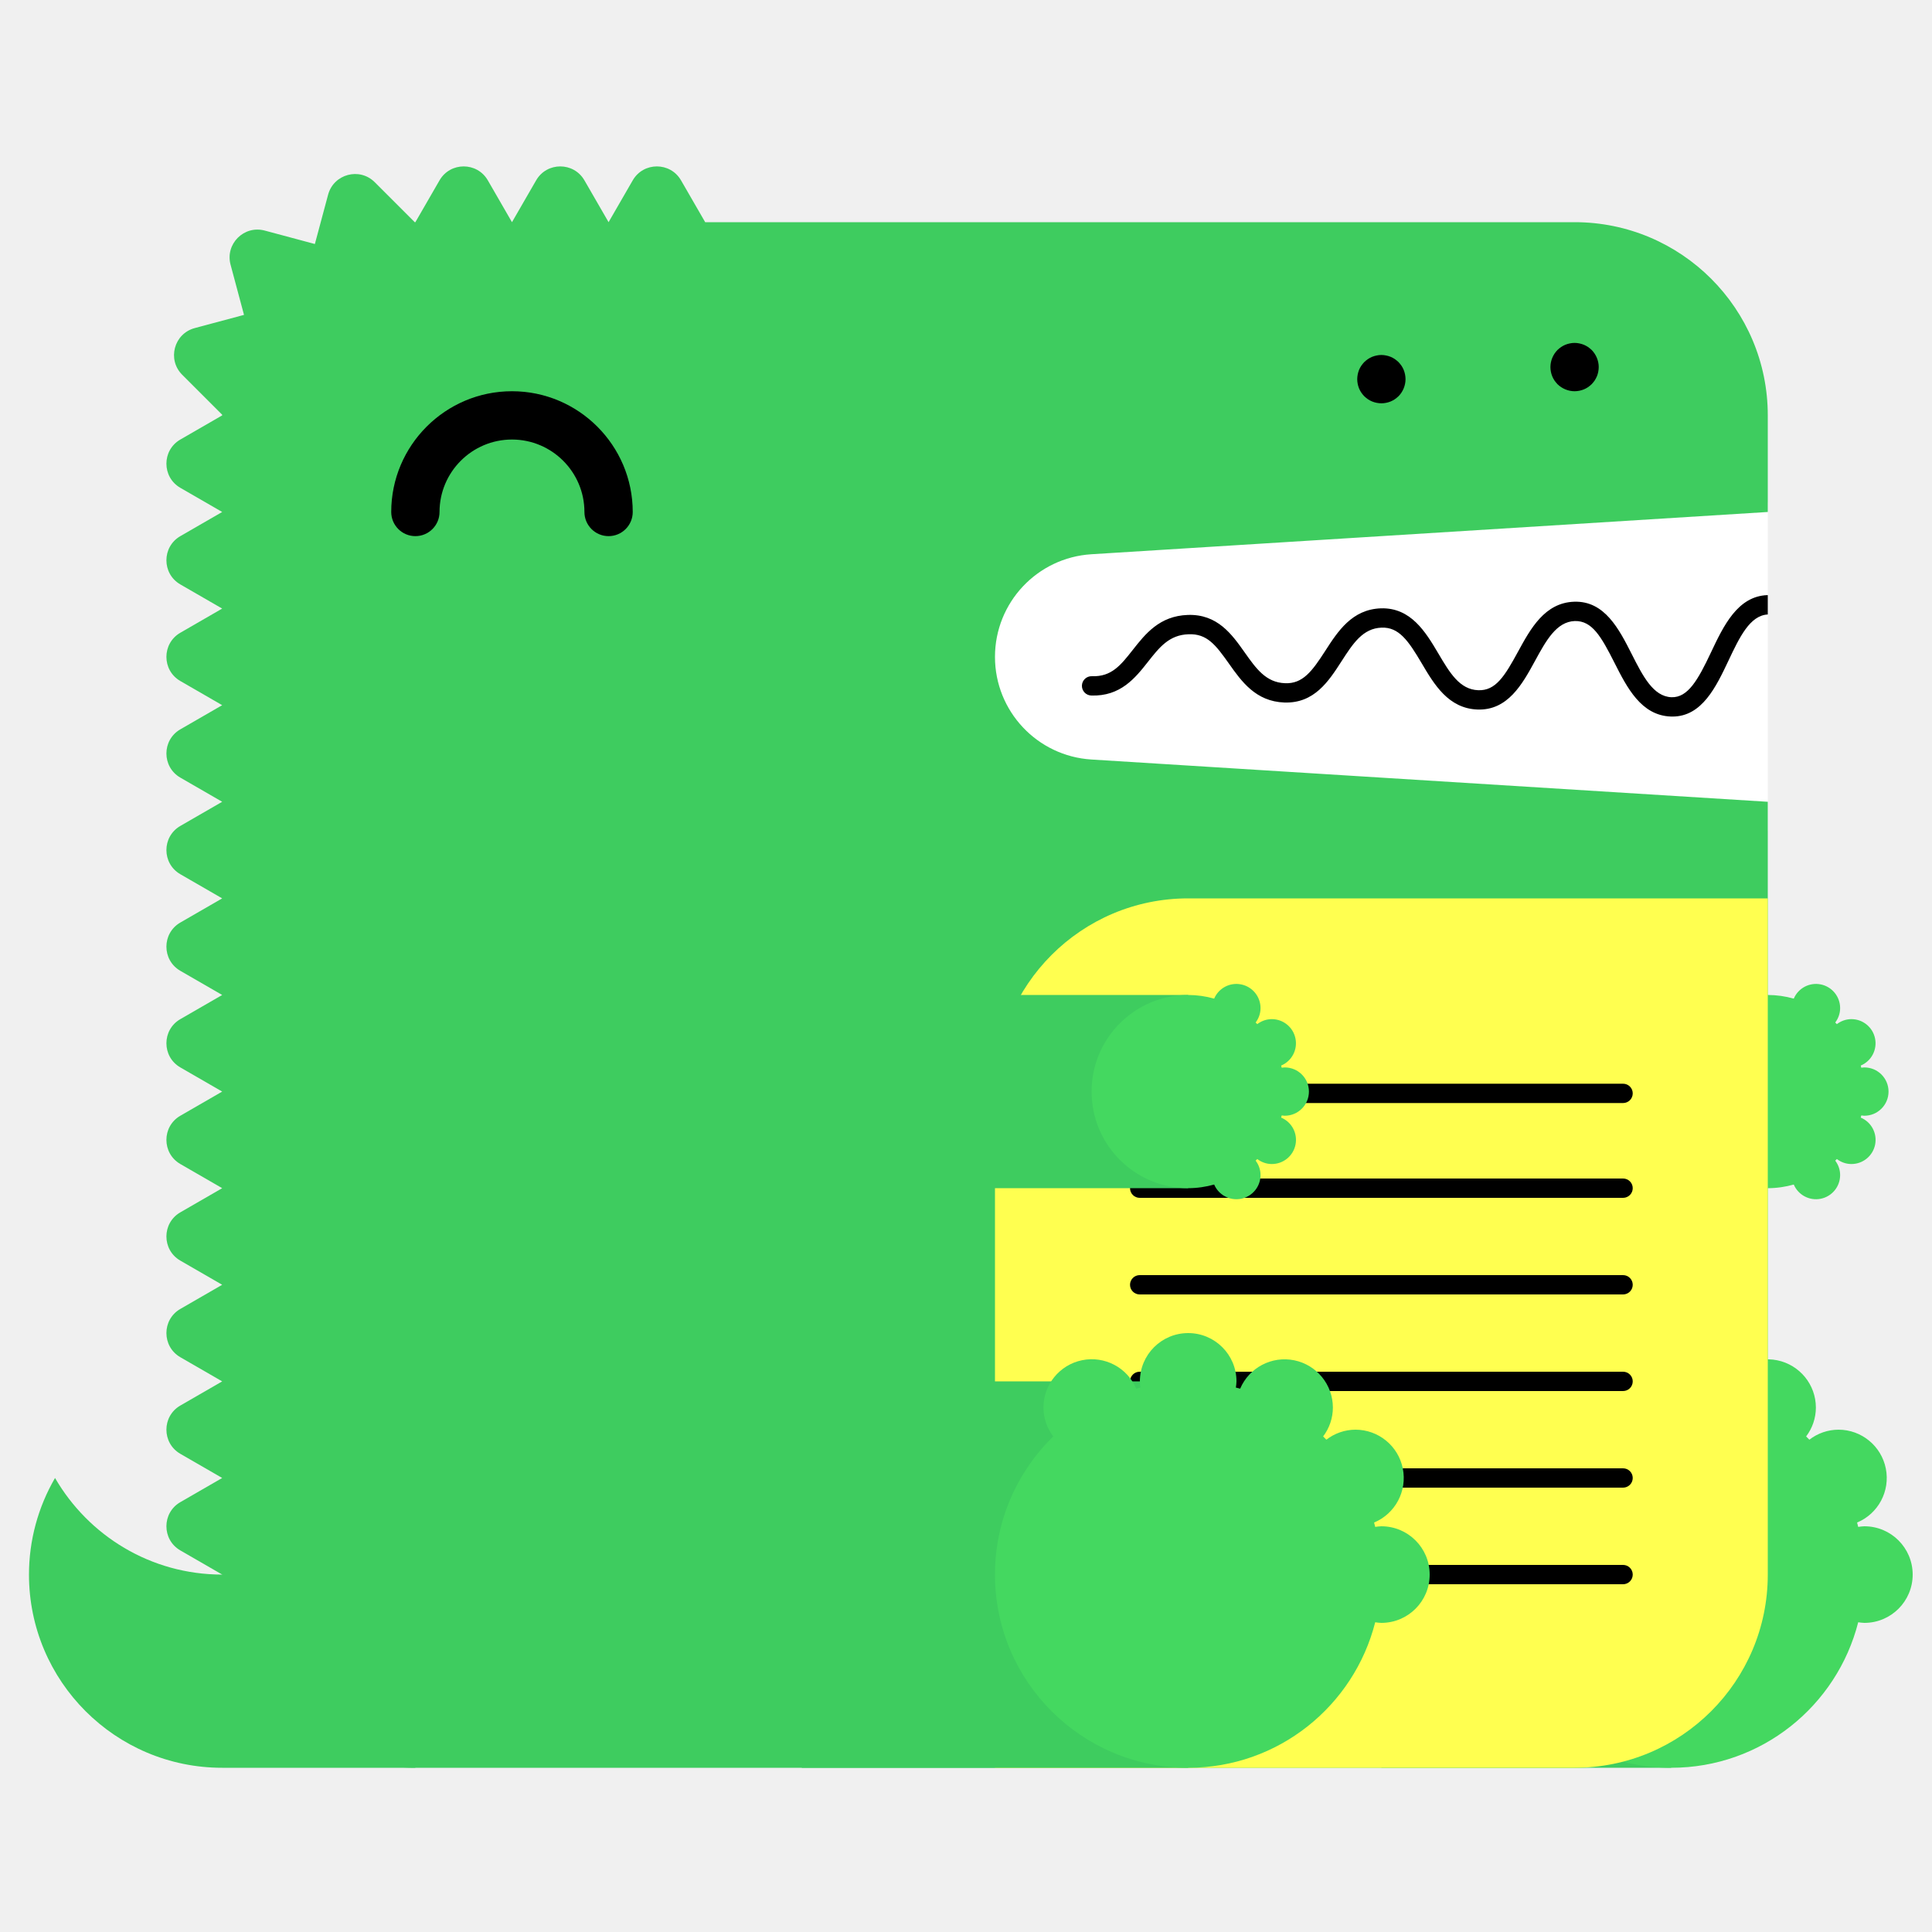
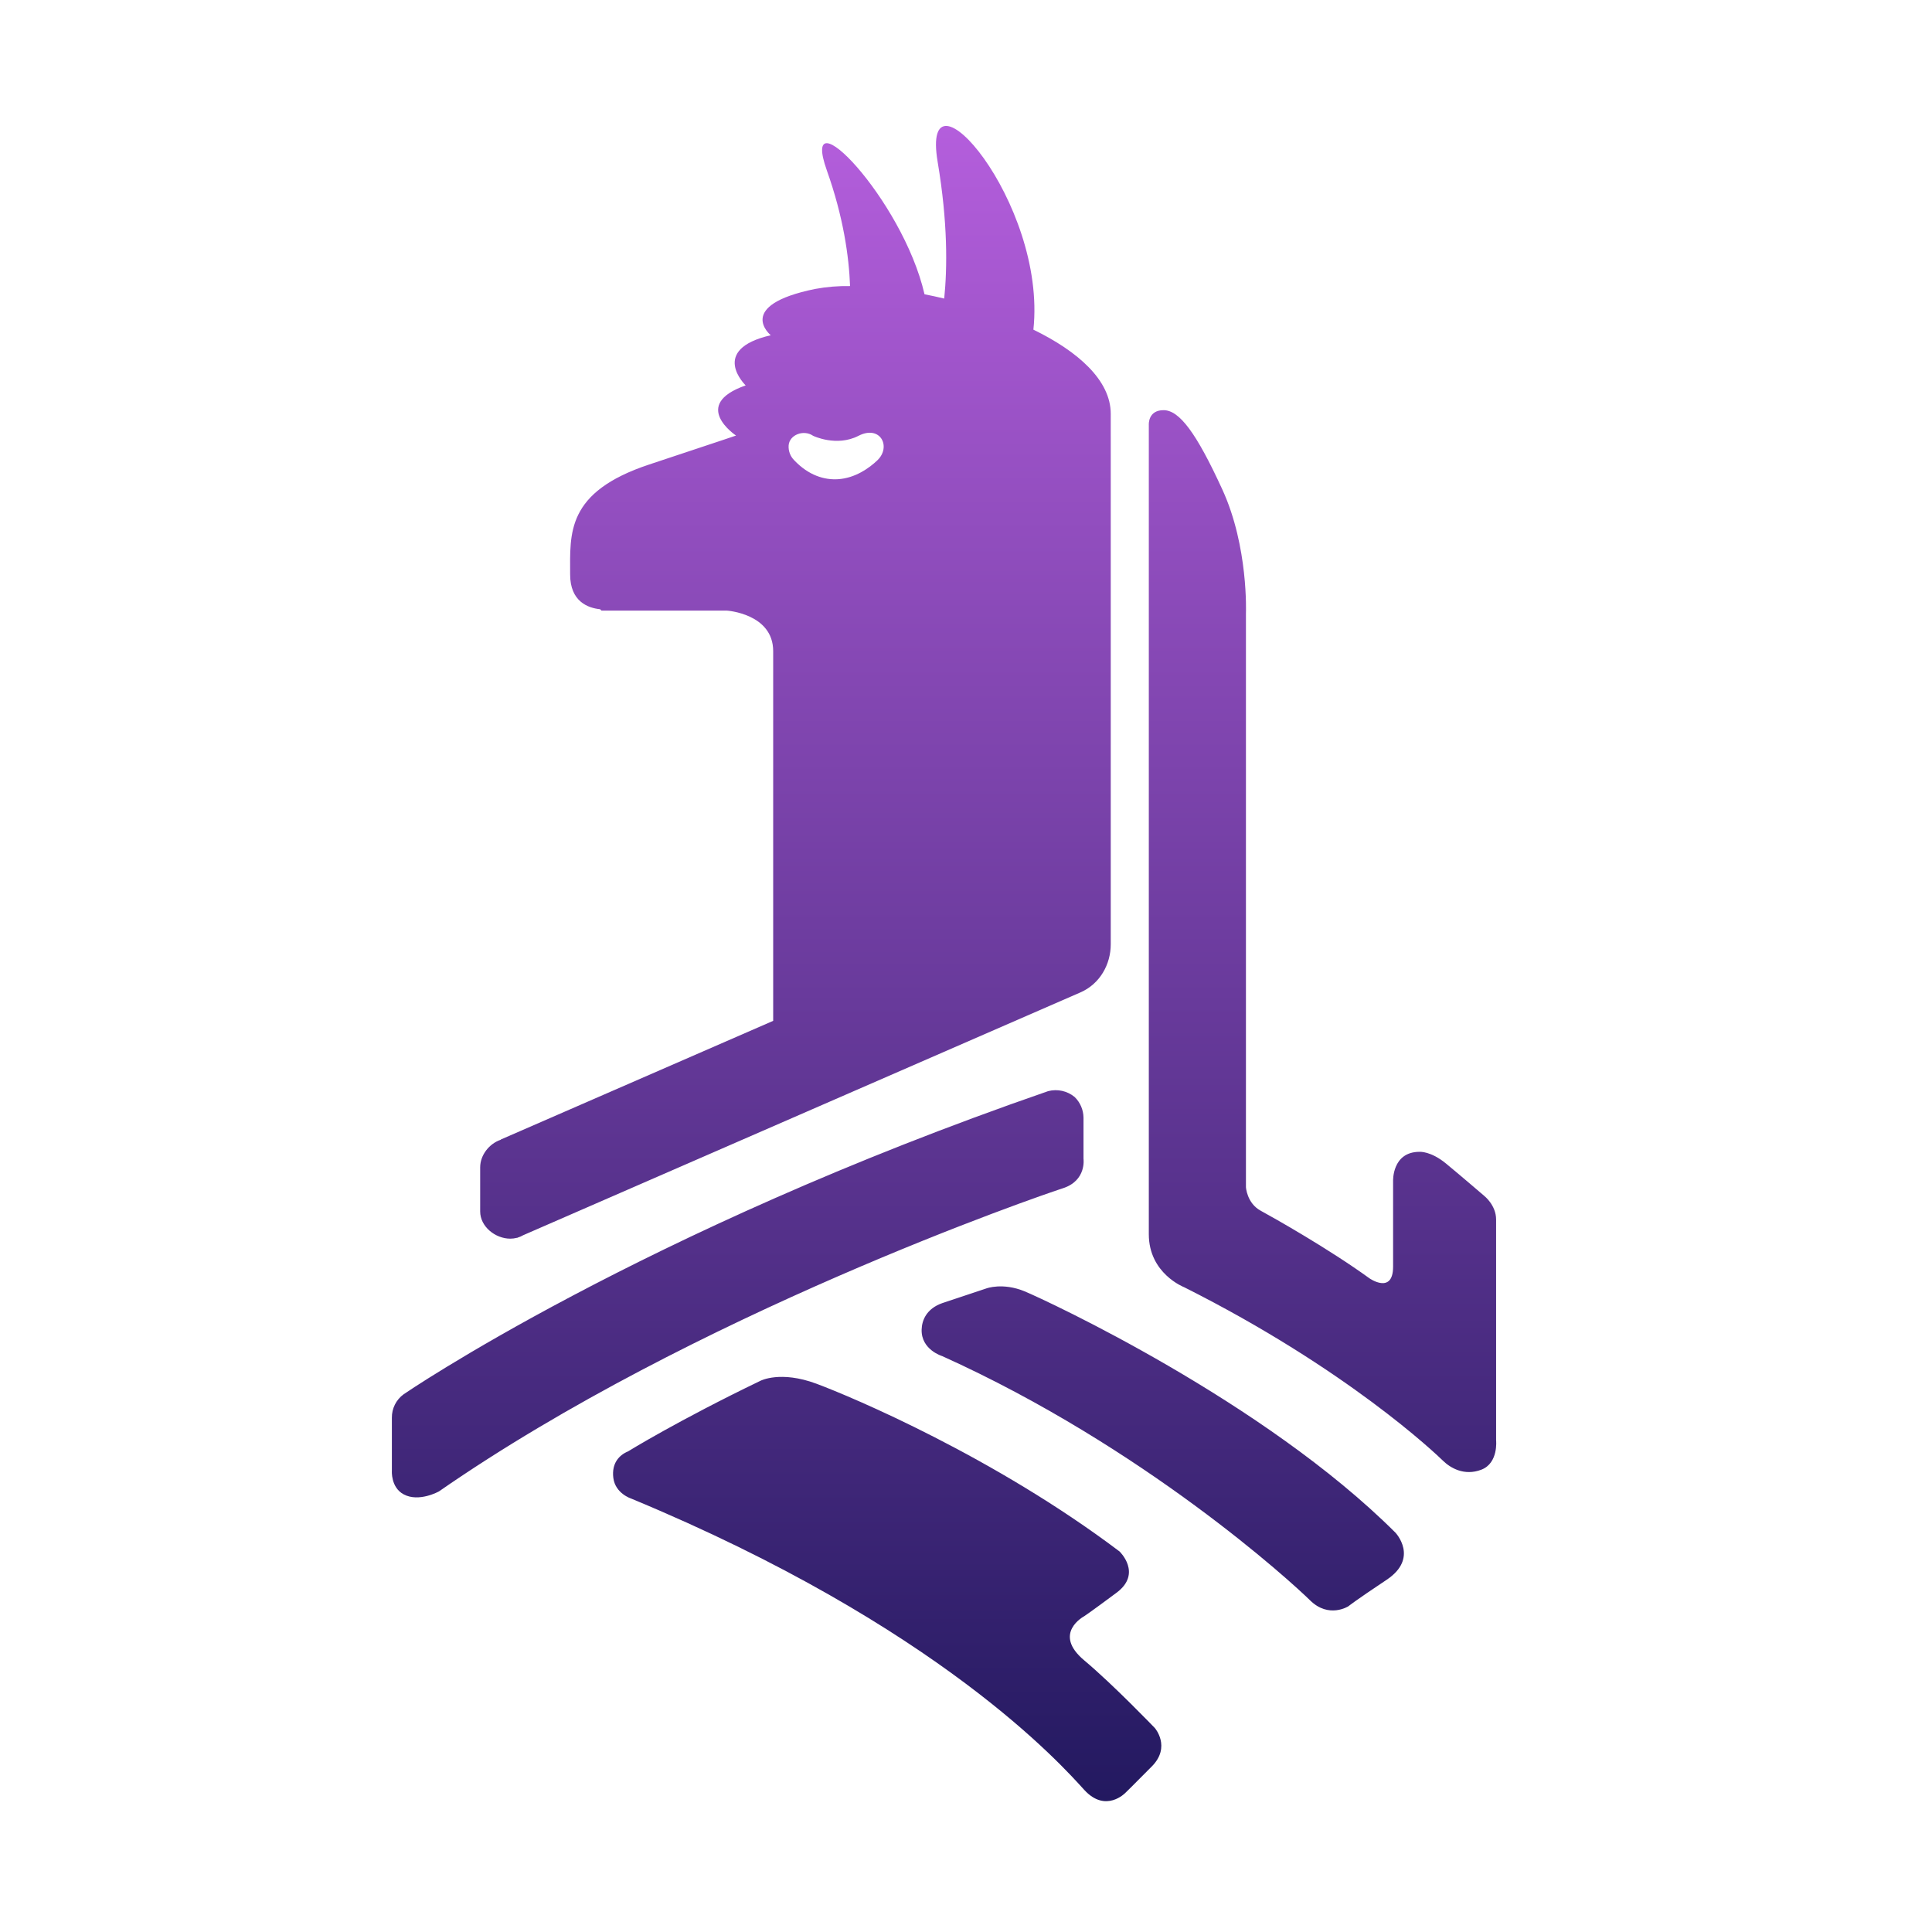
- <svg xmlns="http://www.w3.org/2000/svg" width="200" height="200" viewBox="0 0 200 200">
-   <g fill="none" fill-rule="evenodd">
-     <path fill="#FFF" d="M99 52h84v34H99z" />
-     <path d="M23 163c-7.398 0-13.843-4.027-17.303-10A19.886 19.886 0 0 0 3 163c0 11.046 8.954 20 20 20h20v-20H23z" fill="#3ECC5F" />
-     <path d="M112.98 57.376L183 53V43c0-11.046-8.954-20-20-20H73l-2.5-4.33c-1.112-1.925-3.889-1.925-5 0L63 23l-2.5-4.33c-1.111-1.925-3.889-1.925-5 0L53 23l-2.5-4.33c-1.111-1.925-3.889-1.925-5 0L43 23c-.022 0-.042.003-.065.003l-4.142-4.141c-1.57-1.571-4.252-.853-4.828 1.294l-1.369 5.104-5.192-1.392c-2.148-.575-4.111 1.389-3.535 3.536l1.39 5.193-5.102 1.367c-2.148.576-2.867 3.259-1.296 4.83l4.142 4.142c0 .021-.003.042-.003.064l-4.33 2.5c-1.925 1.111-1.925 3.889 0 5L23 53l-4.33 2.5c-1.925 1.111-1.925 3.889 0 5L23 63l-4.33 2.5c-1.925 1.111-1.925 3.889 0 5L23 73l-4.33 2.5c-1.925 1.111-1.925 3.889 0 5L23 83l-4.33 2.5c-1.925 1.111-1.925 3.889 0 5L23 93l-4.33 2.5c-1.925 1.111-1.925 3.889 0 5L23 103l-4.33 2.5c-1.925 1.111-1.925 3.889 0 5L23 113l-4.33 2.5c-1.925 1.111-1.925 3.889 0 5L23 123l-4.33 2.5c-1.925 1.111-1.925 3.889 0 5L23 133l-4.33 2.5c-1.925 1.111-1.925 3.889 0 5L23 143l-4.33 2.5c-1.925 1.111-1.925 3.889 0 5L23 153l-4.33 2.5c-1.925 1.111-1.925 3.889 0 5L23 163c0 11.046 8.954 20 20 20h120c11.046 0 20-8.954 20-20V83l-70.02-4.376A10.645 10.645 0 0 1 103 68c0-5.621 4.37-10.273 9.98-10.624" fill="#3ECC5F" />
-     <path fill="#3ECC5F" d="M143 183h30v-40h-30z" />
-     <path d="M193 158c-.219 0-.428.037-.639.064-.038-.15-.074-.301-.116-.451A5 5 0 0 0 190.32 148a4.96 4.96 0 0 0-3.016 1.036 26.531 26.531 0 0 0-.335-.336 4.955 4.955 0 0 0 1.011-2.987 5 5 0 0 0-9.599-1.959c-.148-.042-.297-.077-.445-.115.027-.211.064-.42.064-.639a5 5 0 0 0-5-5 5 5 0 0 0-5 5c0 .219.037.428.064.639-.148.038-.297.073-.445.115a4.998 4.998 0 0 0-9.599 1.959c0 1.125.384 2.151 1.011 2.987-3.717 3.632-6.031 8.693-6.031 14.3 0 11.046 8.954 20 20 20 9.339 0 17.16-6.41 19.361-15.064.211.027.42.064.639.064a5 5 0 0 0 5-5 5 5 0 0 0-5-5" fill="#44D860" />
-     <path fill="#3ECC5F" d="M153 123h30v-20h-30z" />
-     <path d="M193 115.5a2.5 2.5 0 1 0 0-5c-.109 0-.214.019-.319.032-.02-.075-.037-.15-.058-.225a2.501 2.501 0 0 0-.963-4.807c-.569 0-1.088.197-1.508.518a6.653 6.653 0 0 0-.168-.168c.314-.417.506-.931.506-1.494a2.5 2.5 0 0 0-4.8-.979A9.987 9.987 0 0 0 183 103c-5.522 0-10 4.478-10 10s4.478 10 10 10c.934 0 1.833-.138 2.69-.377a2.5 2.5 0 0 0 4.8-.979c0-.563-.192-1.077-.506-1.494.057-.055.113-.111.168-.168.42.321.939.518 1.508.518a2.5 2.5 0 0 0 .963-4.807c.021-.074.038-.15.058-.225.105.013.21.032.319.032" fill="#44D860" />
-     <path d="M63 55.5a2.5 2.5 0 0 1-2.5-2.5c0-4.136-3.364-7.5-7.5-7.5s-7.5 3.364-7.5 7.5a2.5 2.5 0 1 1-5 0c0-6.893 5.607-12.5 12.5-12.5S65.5 46.107 65.5 53a2.5 2.5 0 0 1-2.5 2.5" fill="#000" />
-     <path d="M103 183h60c11.046 0 20-8.954 20-20V93h-60c-11.046 0-20 8.954-20 20v70z" fill="#FFFF50" />
-     <path d="M168.02 124h-50.04a1 1 0 1 1 0-2h50.04a1 1 0 1 1 0 2m0 20h-50.04a1 1 0 1 1 0-2h50.04a1 1 0 1 1 0 2m0 20h-50.04a1 1 0 1 1 0-2h50.04a1 1 0 1 1 0 2m0-49.814h-50.04a1 1 0 1 1 0-2h50.04a1 1 0 1 1 0 2m0 19.814h-50.04a1 1 0 1 1 0-2h50.04a1 1 0 1 1 0 2m0 20h-50.04a1 1 0 1 1 0-2h50.04a1 1 0 1 1 0 2M183 61.611c-.012 0-.022-.006-.034-.005-3.09.105-4.552 3.196-5.842 5.923-1.346 2.85-2.387 4.703-4.093 4.647-1.889-.068-2.969-2.202-4.113-4.46-1.314-2.594-2.814-5.536-5.963-5.426-3.046.104-4.513 2.794-5.807 5.167-1.377 2.528-2.314 4.065-4.121 3.994-1.927-.07-2.951-1.805-4.136-3.813-1.321-2.236-2.848-4.75-5.936-4.664-2.994.103-4.465 2.385-5.763 4.4-1.373 2.13-2.335 3.428-4.165 3.351-1.973-.07-2.992-1.51-4.171-3.177-1.324-1.873-2.816-3.993-5.895-3.89-2.928.1-4.399 1.97-5.696 3.618-1.232 1.564-2.194 2.802-4.229 2.724a1 1 0 0 0-.072 2c3.017.101 4.545-1.8 5.872-3.487 1.177-1.496 2.193-2.787 4.193-2.855 1.926-.082 2.829 1.115 4.195 3.045 1.297 1.834 2.769 3.914 5.731 4.021 3.103.104 4.596-2.215 5.918-4.267 1.182-1.834 2.202-3.417 4.15-3.484 1.793-.067 2.769 1.35 4.145 3.681 1.297 2.197 2.766 4.686 5.787 4.796 3.125.108 4.634-2.62 5.949-5.035 1.139-2.088 2.214-4.06 4.119-4.126 1.793-.042 2.728 1.595 4.111 4.33 1.292 2.553 2.757 5.445 5.825 5.556l.169.003c3.064 0 4.518-3.075 5.805-5.794 1.139-2.41 2.217-4.68 4.067-4.773v-2z" fill="#000" />
-     <path fill="#3ECC5F" d="M83 183h40v-40H83z" />
-     <path d="M143 158c-.219 0-.428.037-.639.064-.038-.15-.074-.301-.116-.451A5 5 0 0 0 140.32 148a4.96 4.96 0 0 0-3.016 1.036 26.531 26.531 0 0 0-.335-.336 4.955 4.955 0 0 0 1.011-2.987 5 5 0 0 0-9.599-1.959c-.148-.042-.297-.077-.445-.115.027-.211.064-.42.064-.639a5 5 0 0 0-5-5 5 5 0 0 0-5 5c0 .219.037.428.064.639-.148.038-.297.073-.445.115a4.998 4.998 0 0 0-9.599 1.959c0 1.125.384 2.151 1.011 2.987-3.717 3.632-6.031 8.693-6.031 14.3 0 11.046 8.954 20 20 20 9.339 0 17.16-6.41 19.361-15.064.211.027.42.064.639.064a5 5 0 0 0 5-5 5 5 0 0 0-5-5" fill="#44D860" />
-     <path fill="#3ECC5F" d="M83 123h40v-20H83z" />
-     <path d="M133 115.5a2.5 2.5 0 1 0 0-5c-.109 0-.214.019-.319.032-.02-.075-.037-.15-.058-.225a2.501 2.501 0 0 0-.963-4.807c-.569 0-1.088.197-1.508.518a6.653 6.653 0 0 0-.168-.168c.314-.417.506-.931.506-1.494a2.5 2.5 0 0 0-4.8-.979A9.987 9.987 0 0 0 123 103c-5.522 0-10 4.478-10 10s4.478 10 10 10c.934 0 1.833-.138 2.69-.377a2.5 2.5 0 0 0 4.8-.979c0-.563-.192-1.077-.506-1.494.057-.055.113-.111.168-.168.42.321.939.518 1.508.518a2.5 2.5 0 0 0 .963-4.807c.021-.074.038-.15.058-.225.105.013.21.032.319.032" fill="#44D860" />
-     <path d="M143 41.75c-.16 0-.33-.02-.49-.05a2.52 2.52 0 0 1-.47-.14c-.15-.06-.29-.14-.431-.23-.13-.09-.259-.2-.38-.31-.109-.12-.219-.24-.309-.38s-.17-.28-.231-.43a2.619 2.619 0 0 1-.189-.96c0-.16.02-.33.05-.49.03-.16.08-.31.139-.47.061-.15.141-.29.231-.43.09-.13.2-.26.309-.38.121-.11.25-.22.38-.31.141-.09.281-.17.431-.23.149-.06.31-.11.47-.14.32-.07.65-.07.98 0 .159.03.32.08.47.14.149.06.29.14.43.23.13.09.259.2.38.31.11.12.22.25.31.38.09.14.17.28.23.43.06.16.11.31.14.47.029.16.05.33.05.49 0 .66-.271 1.31-.73 1.77-.121.11-.25.22-.38.31-.14.09-.281.17-.43.23a2.565 2.565 0 0 1-.96.19m20-1.25c-.66 0-1.3-.27-1.771-.73a3.802 3.802 0 0 1-.309-.38c-.09-.14-.17-.28-.231-.43a2.619 2.619 0 0 1-.189-.96c0-.66.27-1.3.729-1.77.121-.11.25-.22.38-.31.141-.09.281-.17.431-.23.149-.06.31-.11.47-.14.32-.07.66-.07.98 0 .159.03.32.08.47.14.149.06.29.14.43.23.13.09.259.2.38.31.459.47.73 1.11.73 1.77 0 .16-.021.33-.05.49-.03.16-.08.32-.14.47-.07.15-.14.29-.23.43-.09.13-.2.26-.31.38-.121.11-.25.22-.38.31-.14.09-.281.17-.43.23a2.565 2.565 0 0 1-.96.19" fill="#000" />
-   </g>
+ <svg xmlns="http://www.w3.org/2000/svg" id="LlamaEdge_" data-name="LlamaEdge " width="1024" height="1024" viewBox="0 0 1024 1024">
+   <defs>
+     <style>
+       .cls-1 {
+         fill: #fff;
+       }
+ 
+       .cls-2 {
+         fill-rule: evenodd;
+         fill: url(#linear-gradient);
+       }
+     </style>
+     <linearGradient id="linear-gradient" x1="500.375" y1="954.656" x2="500.375" y2="66.75" gradientUnits="userSpaceOnUse">
+       <stop offset="0" stop-color="#231960" />
+       <stop offset="1" stop-color="#b45edc" />
+     </linearGradient>
+   </defs>
+   <rect id="shape_1" data-name="shape 1" class="cls-1" width="1024" height="1024" />
+   <path id="shape_2" data-name="shape 2" class="cls-2" d="M785.164,778.959c-9.128,3.508-16.527-1.019-20.279-4.68s-50.957-48.689-137.271-92.034c0,0-18.719-7.2-18.719-28.078V225.2s-0.563-7.8,7.8-7.8,17.314,11.839,31.2,42.117,12.479,65.516,12.479,65.516v304.18s0.475,8.485,7.8,12.479,35.872,20.079,57.717,35.878c0,0,12.479,8.7,12.479-6.24V626.089s-0.685-15.6,14.039-15.6c0,0,5.9-.472,14.039,6.24s20.279,17.159,20.279,17.159,6.239,4.887,6.239,12.479V763.36S794.291,775.451,785.164,778.959ZM572.662,525.99L277.334,654.676a13.073,13.073,0,0,1-2.9,1.264l-0.446.194-0.034-.067a13.819,13.819,0,0,1-3.478.452c-7.966,0-15.974-6.433-15.974-14.4v-23.4c0-6.5,4.821-12.6,10.919-14.627v-0.113L409.8,541.071V345.107c0-19.886-24.538-21.471-24.538-21.471H318.8l-0.731-.731c-6.362-.645-15.883-4.015-15.883-18.439,0-21.656-2.362-43.6,41.919-58.278s46.009-15.336,46.009-15.336-24.438-16.237,5.112-26.583c0,0-19.671-18.957,13.291-26.582,0,0-19.338-15.8,23.515-24.538a92.827,92.827,0,0,1,18.522-1.532c-0.594-15.779-3.569-36.724-12.3-61.256-14.829-41.644,40.074,14.869,51.759,65.605q5.192,1.026,10.44,2.277c1.649-16.219,1.93-40.371-3.468-72.363-9.388-55.647,57.957,21.185,50.735,88.838,23.676,11.546,41,26.857,41,44.632q0,6.114-.006,11.776c0,0.165.006,0.327,0.006,0.493V495.4c0,1.674-.031,2.928,0,5.112C588.713,511.125,582.975,521.5,572.662,525.99ZM569.6,581.442a15.552,15.552,0,0,1,4.68,10.919V614.2s1.67,11.552-10.92,15.6c-11.92,3.832-195.643,67-330.7,160.669,0,0-10.578,5.936-18.718,1.56-6.878-3.7-6.24-12.479-6.24-12.479V751.471a15.138,15.138,0,0,1,6.24-12.479s125.035-85.8,341.617-160.67A15.8,15.8,0,0,1,569.6,581.442ZM332.876,769.272s26.465-16.373,70.2-37.437c0,0,10.586-5.535,29.638,1.56s94.321,38.859,160.669,88.914c0,0,12.176,11.6-1.56,21.838s-17.158,12.479-17.158,12.479-17.155,9.034,0,23.4C590.075,892.933,612.1,915.9,612.1,915.9s8.659,9.915-1.56,20.279S596.5,950.22,596.5,950.22s-10.417,10.956-21.838-1.56S498.115,862.1,334.435,794.231c0,0-8.315-2.652-9.359-10.92C324.086,775.471,328.275,771.164,332.876,769.272Zm155.609-64.546c0.13-4.955,2.577-11.092,10.92-14.039l23.4-7.8s8.651-3.256,20.279,1.56S669.97,742.79,739.629,812.359c0,0,12.674,13.4-4.68,24.959s-20.279,14.039-20.279,14.039-10.353,6.661-20.278-3.12S606.468,767.1,499.405,718.766C499.405,718.766,488.205,715.452,488.485,704.726ZM431,231s12.37,5.979,24,0,17.548,5.81,10,13c-4.277,4.074-11.74,9.46-21,10-7.081.413-15.407-2.012-23-10a10.148,10.148,0,0,1-3-8C418.469,230.437,425.949,227.521,431,231Z" />
</svg>
